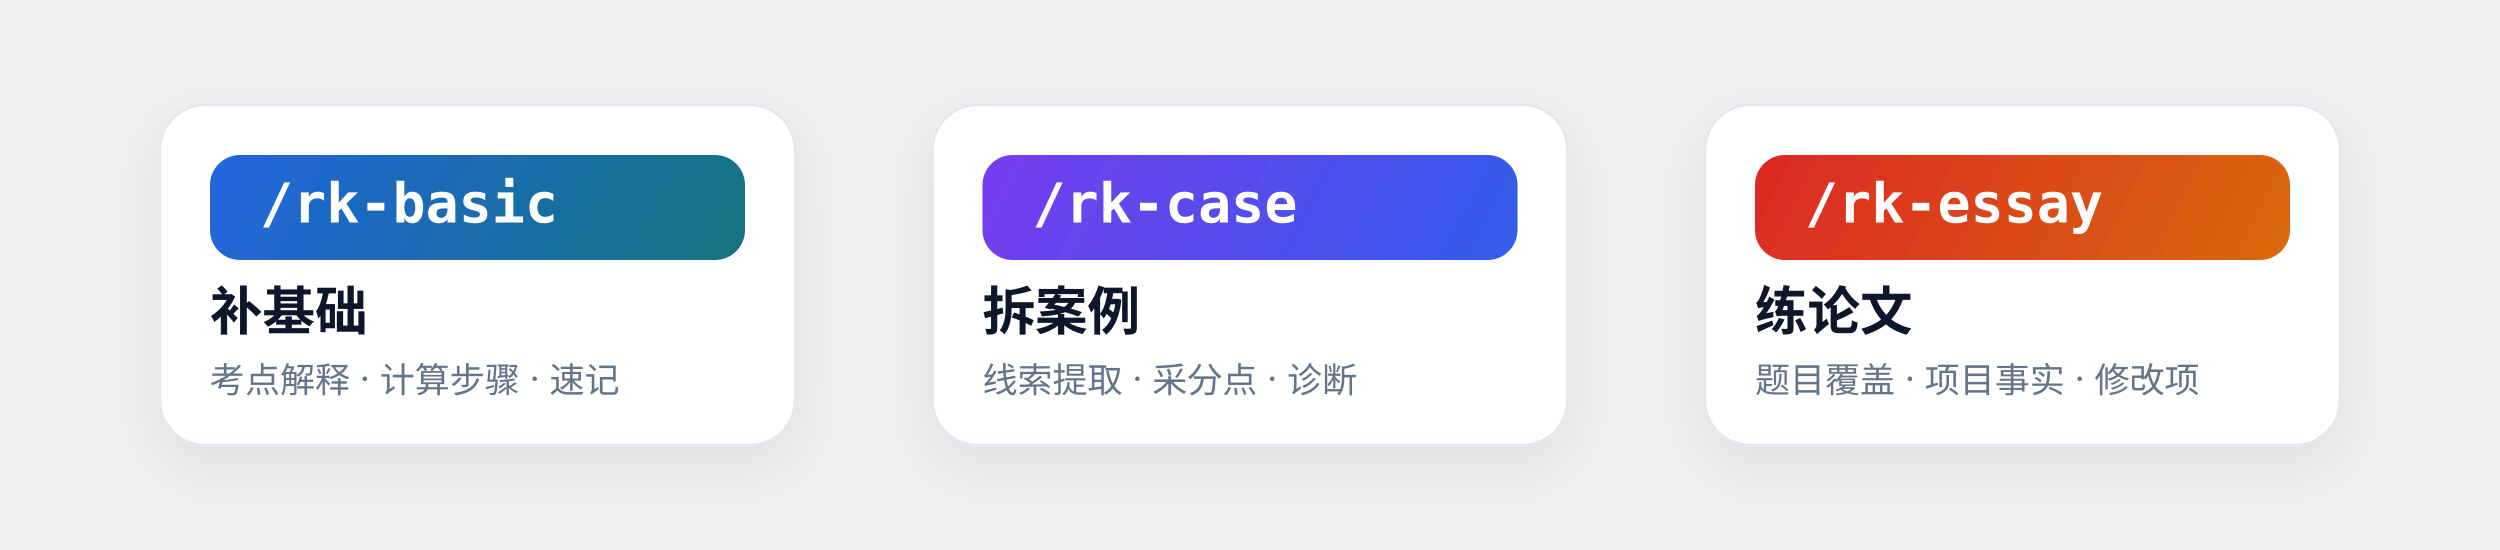
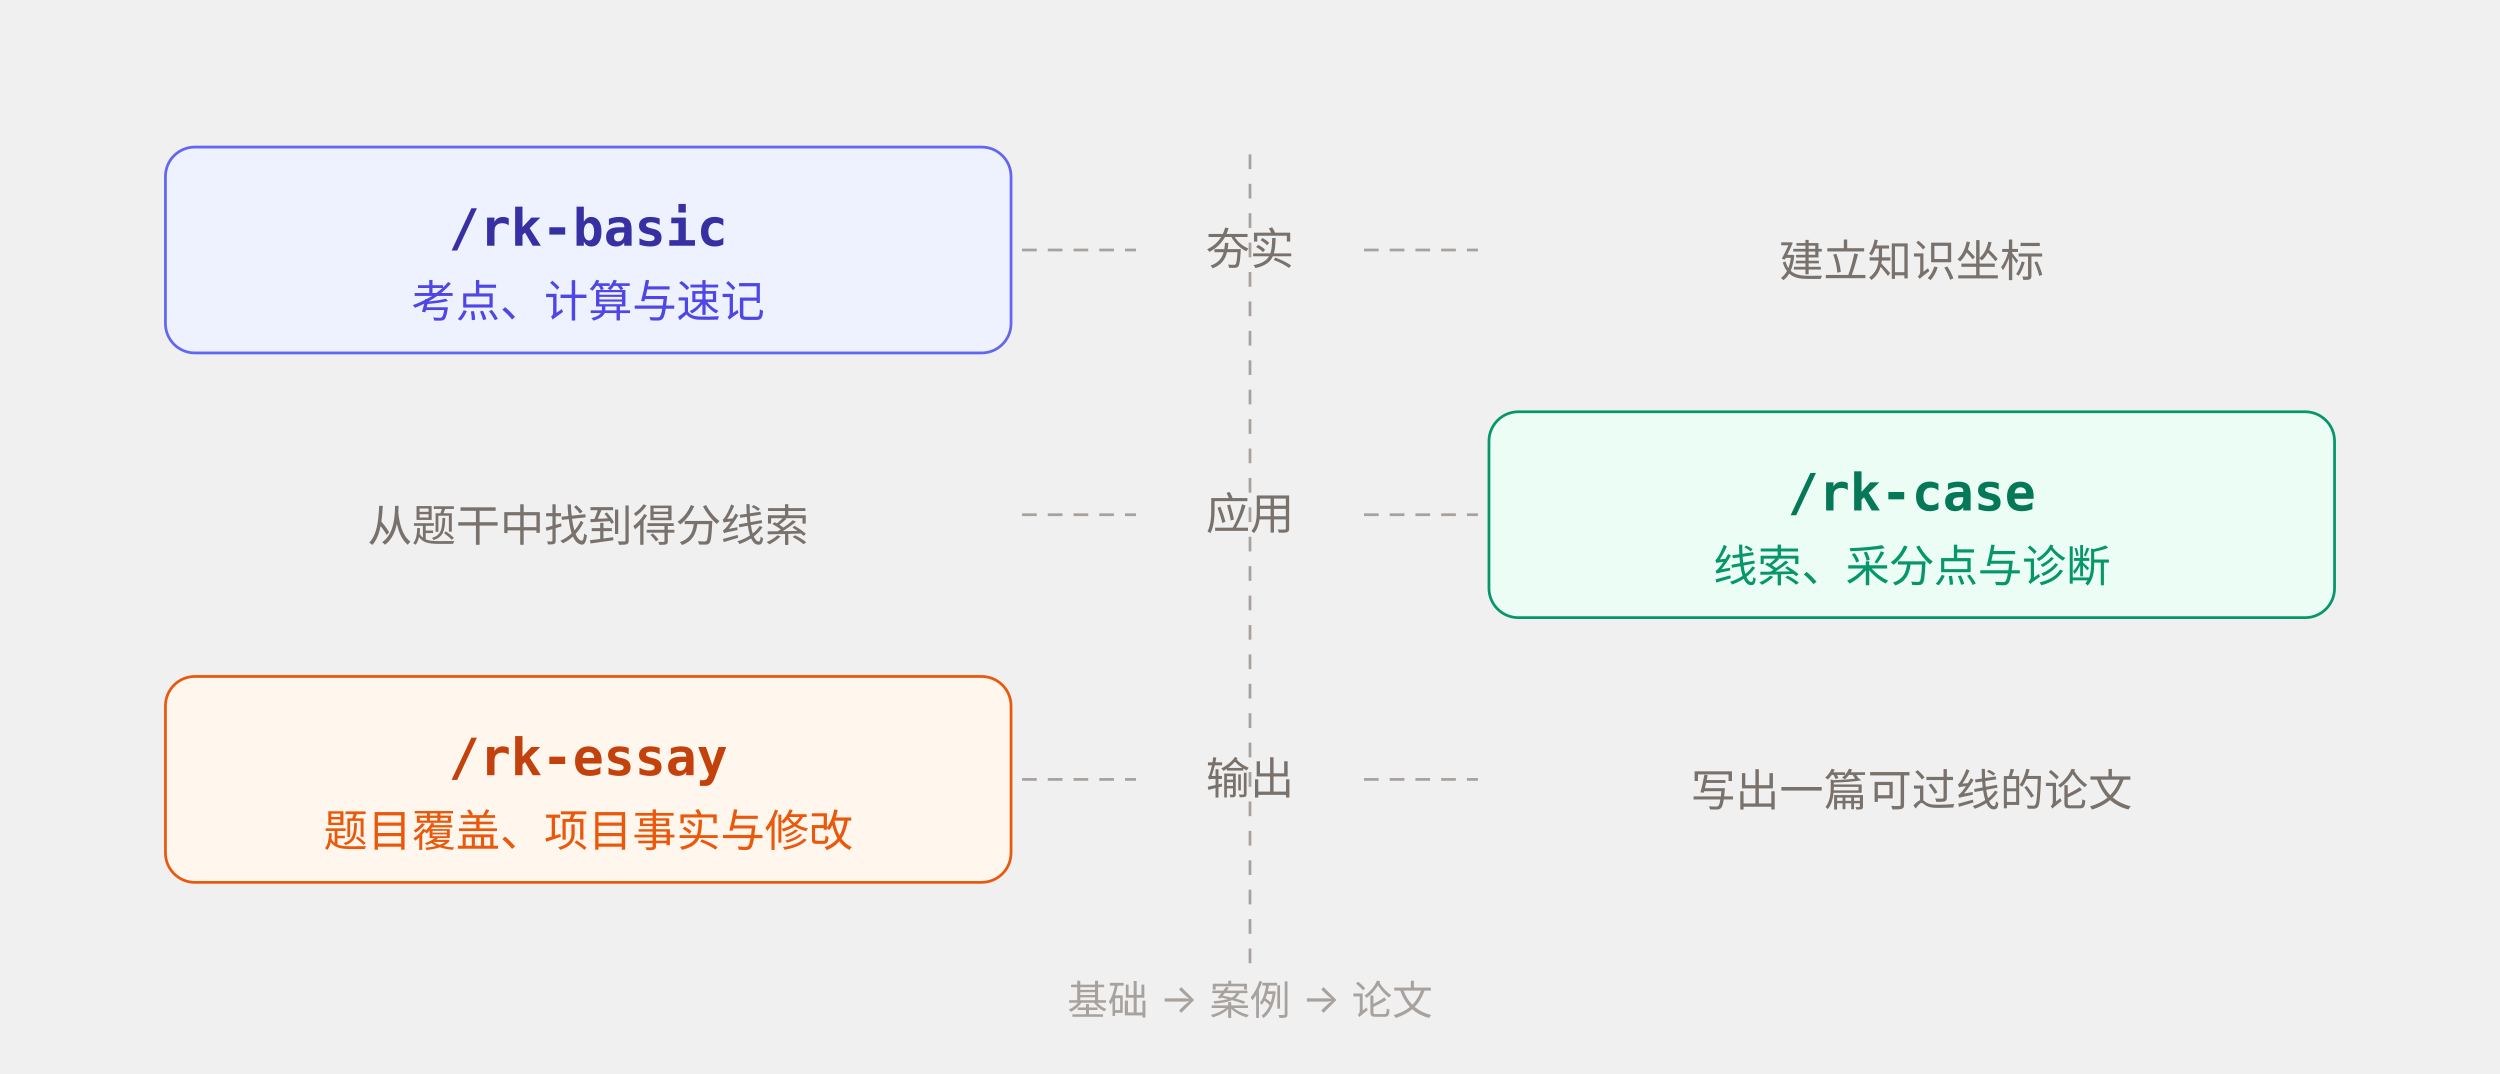
- <svg xmlns="http://www.w3.org/2000/svg" width="1000" height="220" viewBox="0 0 1000 220" fill="none" role="img" aria-labelledby="title desc">
-   <defs>
-     <linearGradient id="basic" x1="64" y1="48" x2="300" y2="168" gradientUnits="userSpaceOnUse">
-       <stop stop-color="#2563EB" />
-       <stop offset="1" stop-color="#0F766E" />
-     </linearGradient>
-     <linearGradient id="case" x1="382" y1="48" x2="618" y2="168" gradientUnits="userSpaceOnUse">
-       <stop stop-color="#7C3AED" />
-       <stop offset="1" stop-color="#2563EB" />
-     </linearGradient>
-     <linearGradient id="essay" x1="700" y1="48" x2="936" y2="168" gradientUnits="userSpaceOnUse">
-       <stop stop-color="#DC2626" />
-       <stop offset="1" stop-color="#D97706" />
-     </linearGradient>
-     <filter id="cardShadow" x="24" y="18" width="952" height="184" filterUnits="userSpaceOnUse" color-interpolation-filters="sRGB">
-       <feDropShadow dx="0" dy="8" stdDeviation="12" flood-color="#0F172A" flood-opacity="0.08" />
-     </filter>
-   </defs>
-   <g filter="url(#cardShadow)">
-     <rect x="64" y="42" width="254" height="136" rx="18" fill="#FFFFFF" stroke="#E2E8F0" />
-     <rect x="84" y="62" width="214" height="42" rx="12" fill="url(#basic)" />
-     <text x="104" y="89" fill="#FFFFFF" font-family="Consolas, SFMono-Regular, Menlo, monospace" font-size="22" font-weight="700">/rk-basic</text>
-     <text x="84" y="132" fill="#0F172A" font-family="Inter, Segoe UI, Arial, sans-serif" font-size="21" font-weight="700">补基础</text>
-     <text x="84" y="157" fill="#64748B" font-family="Inter, Segoe UI, Arial, sans-serif" font-size="14">考点解释 · 计算步骤 · 速记</text>
-     <rect x="373" y="42" width="254" height="136" rx="18" fill="#FFFFFF" stroke="#E2E8F0" />
-     <rect x="393" y="62" width="214" height="42" rx="12" fill="url(#case)" />
-     <text x="413" y="89" fill="#FFFFFF" font-family="Consolas, SFMono-Regular, Menlo, monospace" font-size="22" font-weight="700">/rk-case</text>
-     <text x="393" y="132" fill="#0F172A" font-family="Inter, Segoe UI, Arial, sans-serif" font-size="21" font-weight="700">拆案例</text>
-     <text x="393" y="157" fill="#64748B" font-family="Inter, Segoe UI, Arial, sans-serif" font-size="14">线索提取 · 采分点 · 诊断</text>
-     <rect x="682" y="42" width="254" height="136" rx="18" fill="#FFFFFF" stroke="#E2E8F0" />
-     <rect x="702" y="62" width="214" height="42" rx="12" fill="url(#essay)" />
-     <text x="722" y="89" fill="#FFFFFF" font-family="Consolas, SFMono-Regular, Menlo, monospace" font-size="22" font-weight="700">/rk-essay</text>
-     <text x="702" y="132" fill="#0F172A" font-family="Inter, Segoe UI, Arial, sans-serif" font-size="21" font-weight="700">练论文</text>
-     <text x="702" y="157" fill="#64748B" font-family="Inter, Segoe UI, Arial, sans-serif" font-size="14">题目覆盖 · 项目事实 · 修改项</text>
-   </g>
+ <svg xmlns="http://www.w3.org/2000/svg" width="100%" viewBox="0 0 680 292" fill="none" role="img" aria-labelledby="title desc">
+   <style>
+     .label { font-family: -apple-system, BlinkMacSystemFont, "Segoe UI", "Microsoft YaHei", sans-serif; }
+     .command { font-family: ui-monospace, SFMono-Regular, Menlo, Consolas, monospace; }
+   </style>
+   <path d="M340 42V266" stroke="#A8A29E" stroke-width=".75" stroke-dasharray="4 4" />
+   <path d="M278 68H309M371 68H402" stroke="#A8A29E" stroke-width=".75" stroke-dasharray="4 3" />
+   <text x="340" y="72" text-anchor="middle" class="label" fill="#78716C" font-size="12">夯实</text>
+   <rect x="45" y="40" width="230" height="56" rx="8" fill="#EEF2FF" stroke="#6366F1" stroke-width=".75" />
+   <text x="160" y="62" text-anchor="middle" dominant-baseline="central" class="command" fill="#3730A3" font-size="14" font-weight="600">/rk-basic</text>
+   <text x="160" y="81" text-anchor="middle" dominant-baseline="central" class="label" fill="#4F46E5" font-size="12">考点、计算与速记</text>
+   <text x="520" y="70" text-anchor="middle" dominant-baseline="central" class="label" fill="#78716C" font-size="12">建立知识坐标</text>
+   <path d="M278 140H309M371 140H402" stroke="#A8A29E" stroke-width=".75" stroke-dasharray="4 3" />
+   <text x="340" y="144" text-anchor="middle" class="label" fill="#78716C" font-size="12">应用</text>
+   <text x="160" y="142" text-anchor="middle" dominant-baseline="central" class="label" fill="#78716C" font-size="12">从题干中找到得分线索</text>
+   <rect x="405" y="112" width="230" height="56" rx="8" fill="#ECFDF5" stroke="#059669" stroke-width=".75" />
+   <text x="520" y="134" text-anchor="middle" dominant-baseline="central" class="command" fill="#047857" font-size="14" font-weight="600">/rk-case</text>
+   <text x="520" y="153" text-anchor="middle" dominant-baseline="central" class="label" fill="#059669" font-size="12">线索、采分点与诊断</text>
+   <path d="M278 212H309M371 212H402" stroke="#A8A29E" stroke-width=".75" stroke-dasharray="4 3" />
+   <text x="340" y="216" text-anchor="middle" class="label" fill="#78716C" font-size="12">输出</text>
+   <rect x="45" y="184" width="230" height="56" rx="8" fill="#FFF7ED" stroke="#EA580C" stroke-width=".75" />
+   <text x="160" y="206" text-anchor="middle" dominant-baseline="central" class="command" fill="#C2410C" font-size="14" font-weight="600">/rk-essay</text>
+   <text x="160" y="225" text-anchor="middle" dominant-baseline="central" class="label" fill="#EA580C" font-size="12">题目覆盖、项目事实与修改</text>
+   <text x="520" y="214" text-anchor="middle" dominant-baseline="central" class="label" fill="#78716C" font-size="12">写出一篇可过线的论文</text>
+   <text x="340" y="276" text-anchor="middle" class="label" fill="#A8A29E" font-size="11">基础 → 案例 → 论文</text>
</svg>
